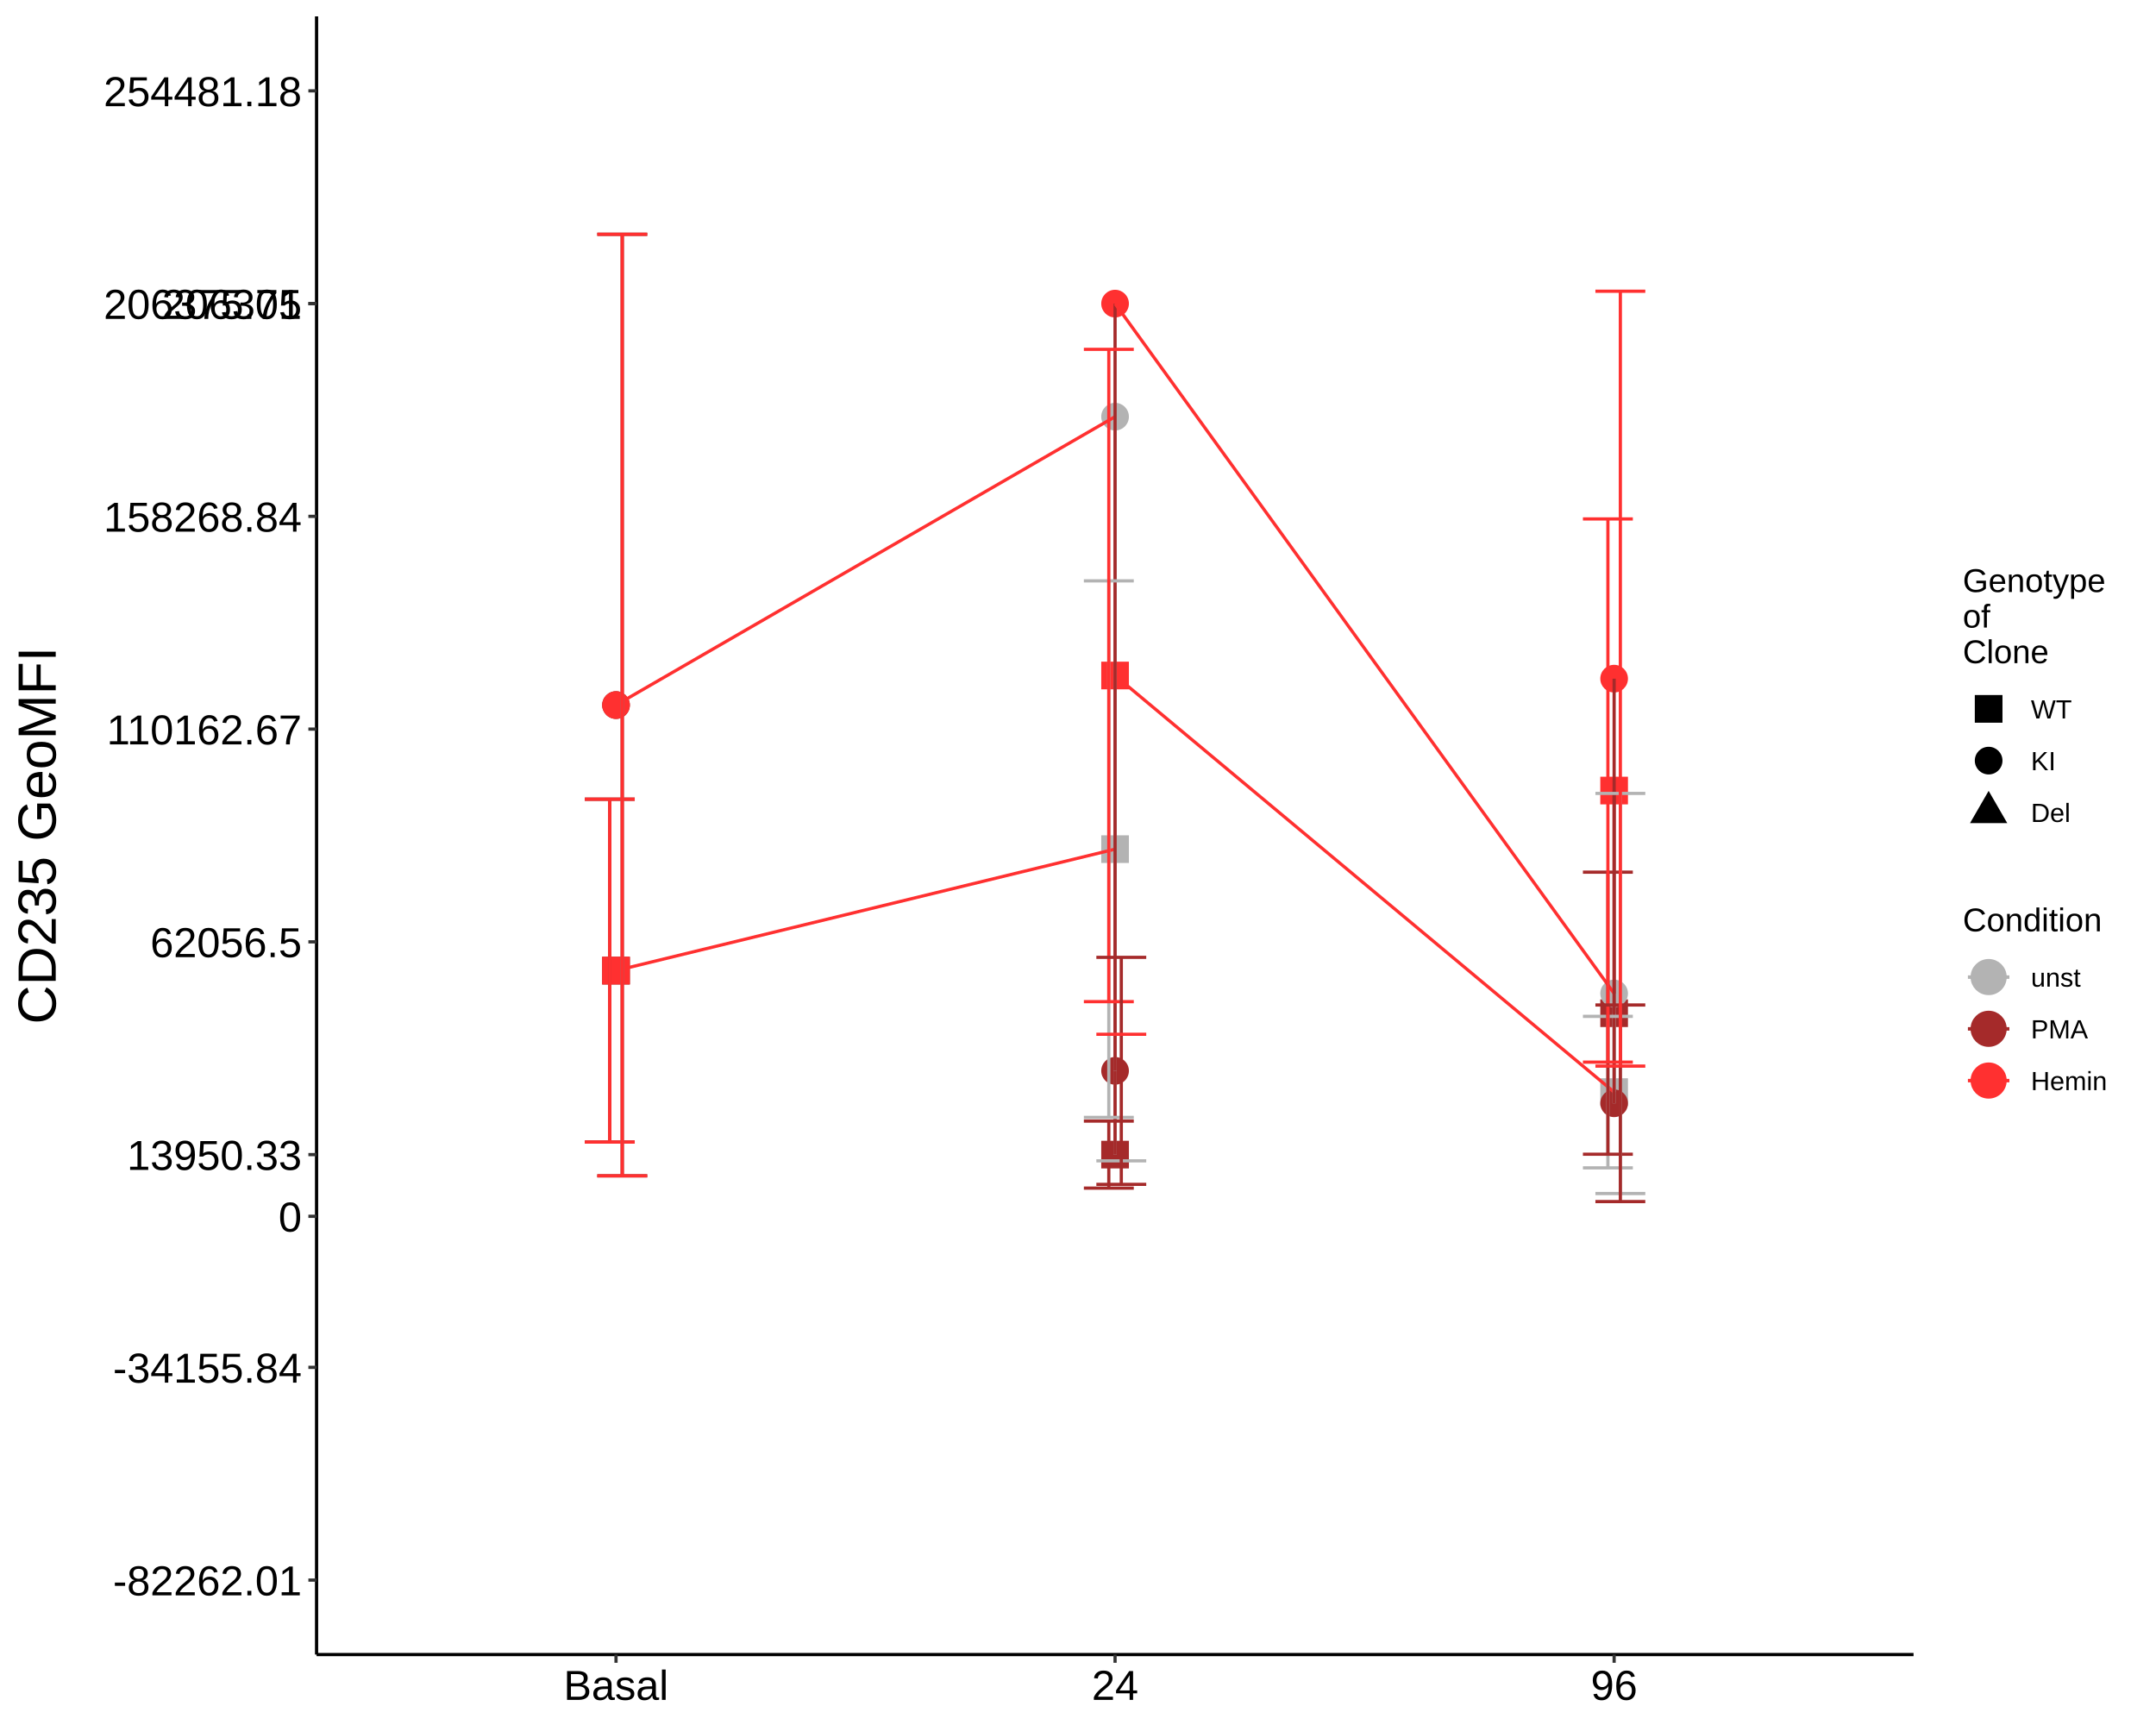
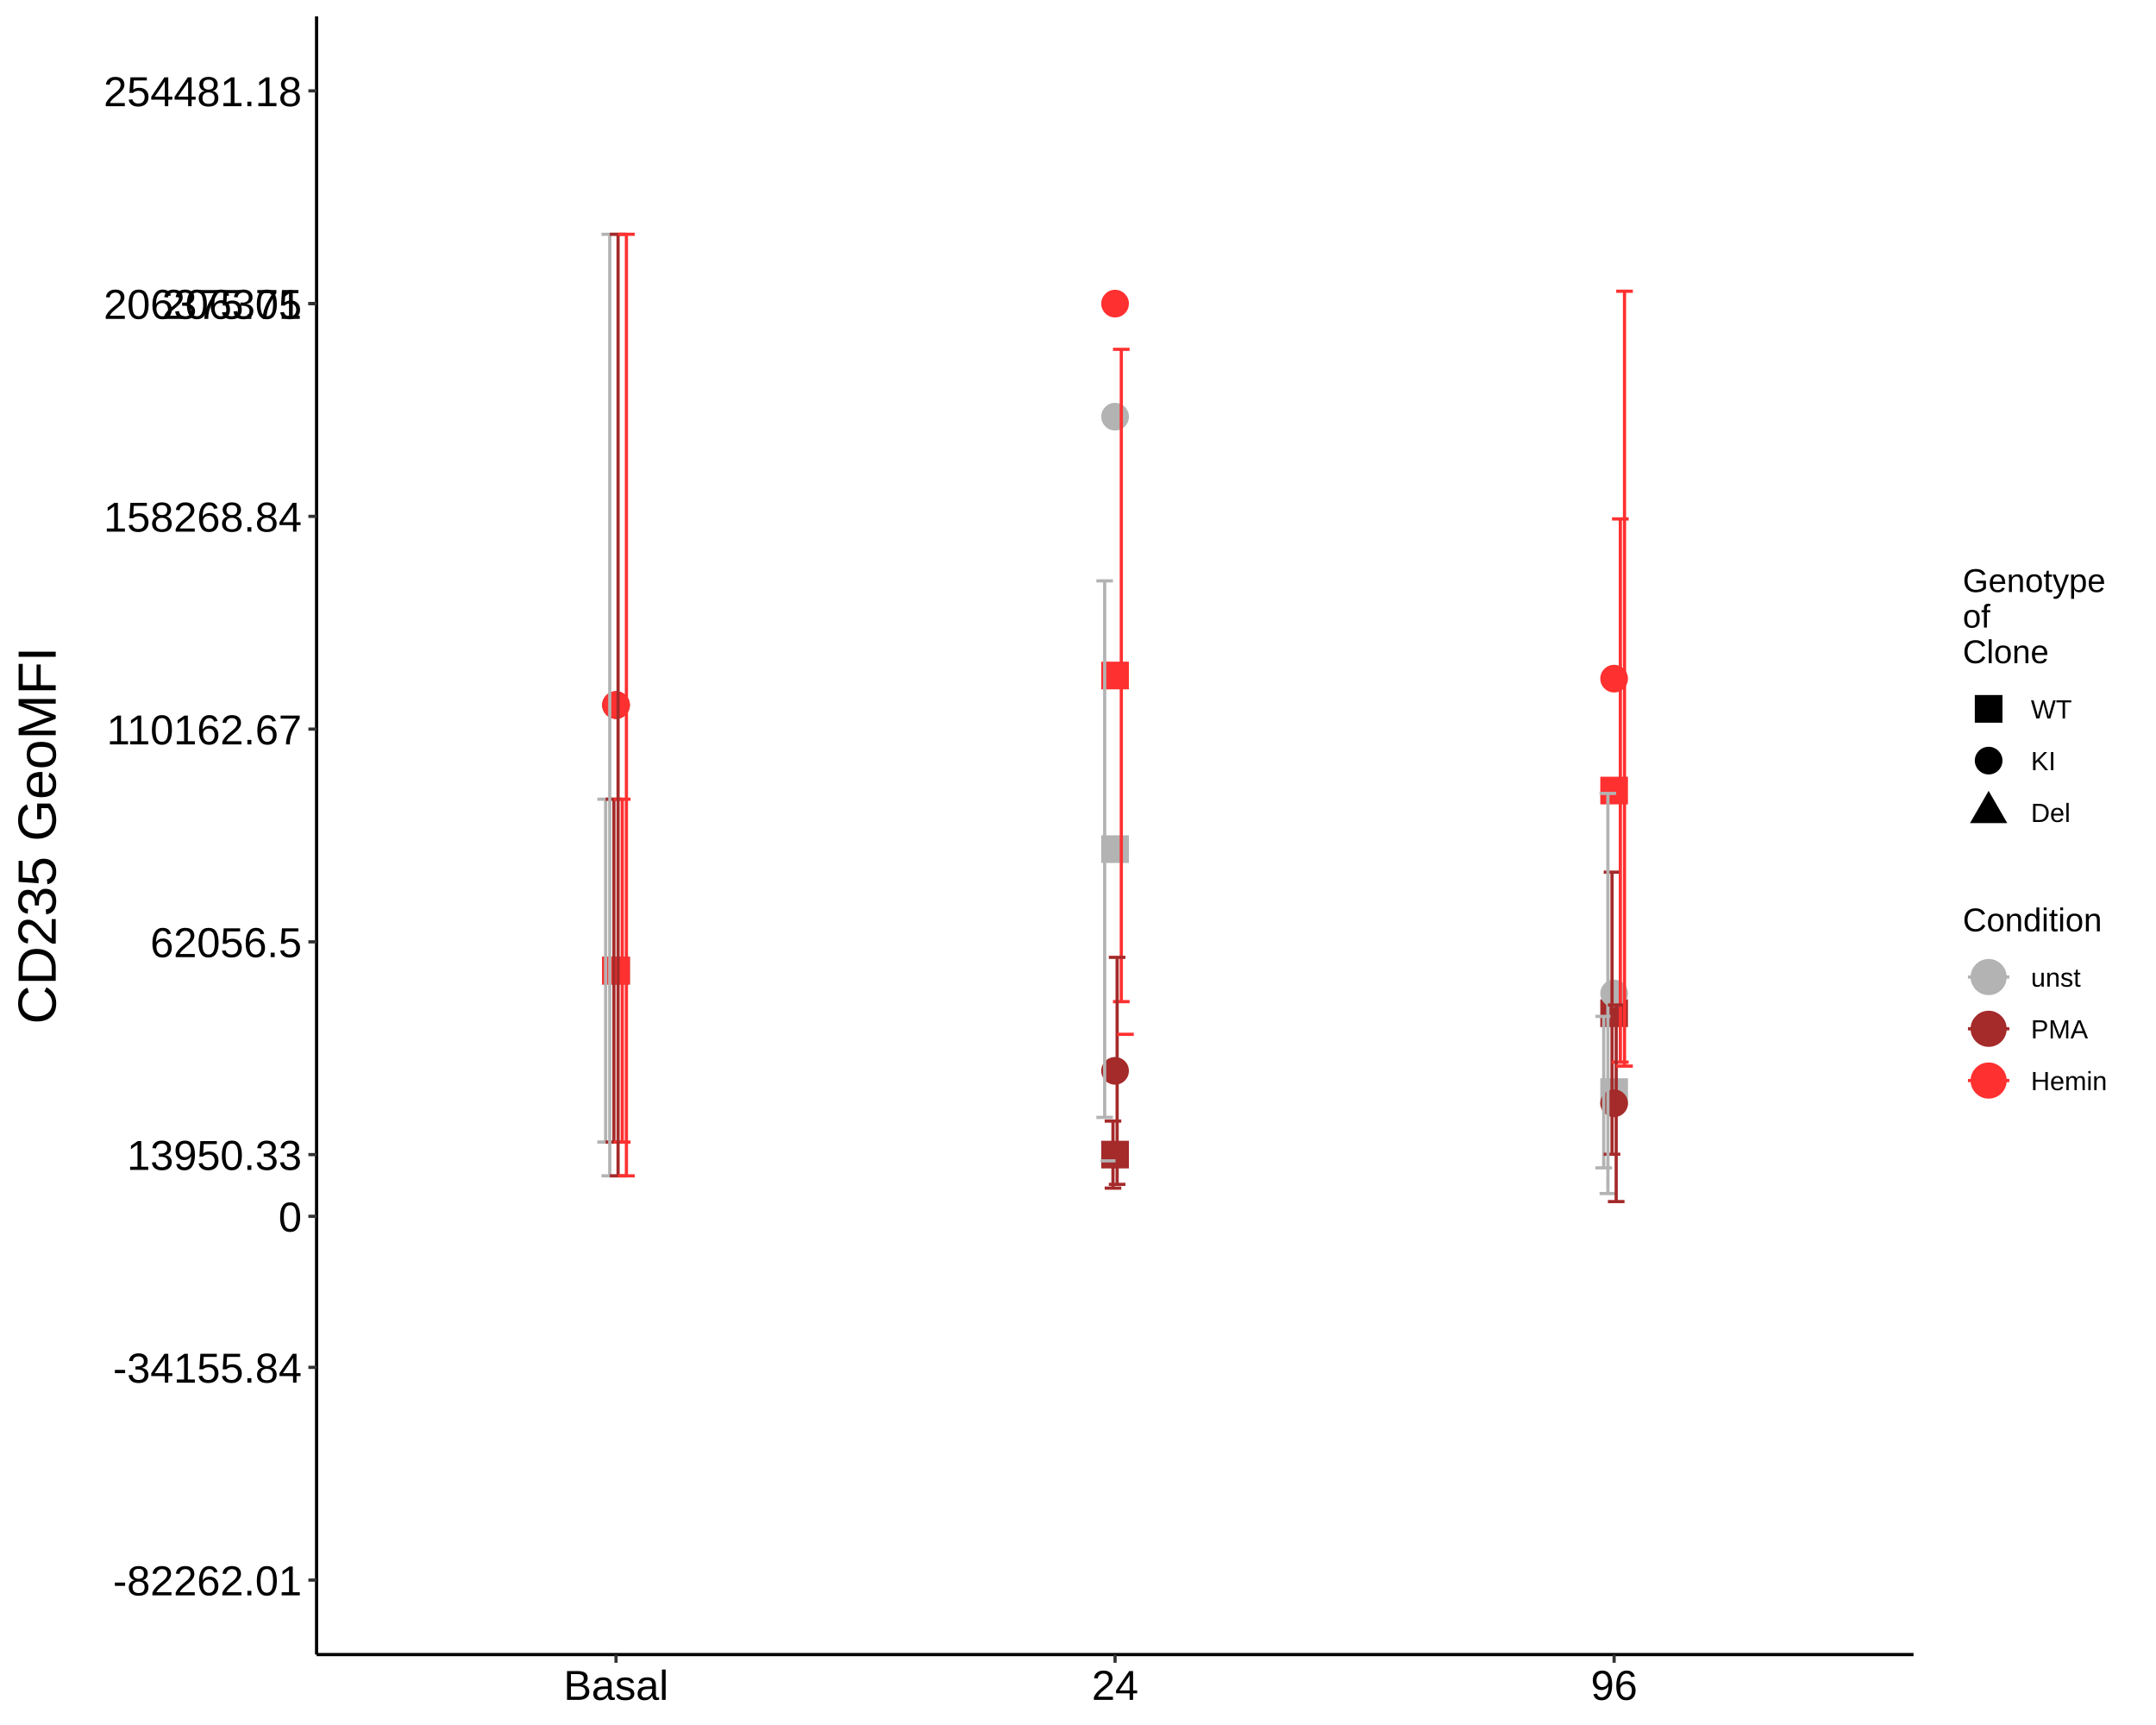
<svg xmlns="http://www.w3.org/2000/svg" class="svglite" width="720.00pt" height="576.00pt" viewBox="0 0 720.00 576.00">
  <defs>
    <style type="text/css">
    .svglite line, .svglite polyline, .svglite polygon, .svglite path, .svglite rect, .svglite circle {
      fill: none;
      stroke: #000000;
      stroke-linecap: round;
      stroke-linejoin: round;
      stroke-miterlimit: 10.00;
    }
  </style>
  </defs>
  <rect width="100%" height="100%" style="stroke: none; fill: #FFFFFF;" />
  <defs>
    <clipPath id="cpMC4wMHw3MjAuMDB8MC4wMHw1NzYuMDA=">
      <rect x="0.00" y="0.00" width="720.00" height="576.00" />
    </clipPath>
  </defs>
  <g clip-path="url(#cpMC4wMHw3MjAuMDB8MC4wMHw1NzYuMDA=)">
    <rect x="0.00" y="0.00" width="720.00" height="576.00" style="stroke-width: 1.07; stroke: #FFFFFF; fill: #FFFFFF;" />
  </g>
  <defs>
    <clipPath id="cpMTA1LjcyfDYzOS4wM3w1LjQ4fDU1Mi40OA==">
      <rect x="105.72" y="5.48" width="533.31" height="547.00" />
    </clipPath>
  </defs>
  <g clip-path="url(#cpMTA1LjcyfDYzOS4wM3w1LjQ4fDU1Mi40OA==)">
    <rect x="105.72" y="5.48" width="533.31" height="547.00" style="stroke-width: 1.07; stroke: none; fill: #FFFFFF;" />
    <polygon points="201.10,328.72 210.34,328.72 210.34,319.48 201.10,319.48 " style="stroke-width: 2.83; stroke: none; fill: #B3B3B3;" />
    <polygon points="367.76,288.16 377.00,288.16 377.00,278.92 367.76,278.92 " style="stroke-width: 2.83; stroke: none; fill: #B3B3B3;" />
    <polygon points="534.42,369.29 543.66,369.29 543.66,360.05 534.42,360.05 " style="stroke-width: 2.83; stroke: none; fill: #B3B3B3;" />
    <polygon points="201.10,328.72 210.34,328.72 210.34,319.48 201.10,319.48 " style="stroke-width: 2.83; stroke: none; fill: #A52A2A;" />
    <polygon points="367.76,390.15 377.00,390.15 377.00,380.92 367.76,380.92 " style="stroke-width: 2.83; stroke: none; fill: #A52A2A;" />
    <polygon points="534.42,342.94 543.66,342.94 543.66,333.70 534.42,333.70 " style="stroke-width: 2.83; stroke: none; fill: #A52A2A;" />
    <polygon points="201.10,328.72 210.34,328.72 210.34,319.48 201.10,319.48 " style="stroke-width: 2.83; stroke: none; fill: #FF3030;" />
    <polygon points="367.76,230.18 377.00,230.18 377.00,220.94 367.76,220.94 " style="stroke-width: 2.83; stroke: none; fill: #FF3030;" />
    <polygon points="534.42,268.59 543.66,268.59 543.66,259.36 534.42,259.36 " style="stroke-width: 2.83; stroke: none; fill: #FF3030;" />
    <circle cx="205.72" cy="235.43" r="4.62" style="stroke-width: 2.83; stroke: none; fill: #B3B3B3;" />
    <circle cx="372.38" cy="139.13" r="4.62" style="stroke-width: 2.83; stroke: none; fill: #B3B3B3;" />
    <circle cx="539.04" cy="331.73" r="4.62" style="stroke-width: 2.83; stroke: none; fill: #B3B3B3;" />
    <circle cx="205.72" cy="235.43" r="4.62" style="stroke-width: 2.83; stroke: none; fill: #A52A2A;" />
    <circle cx="372.38" cy="357.57" r="4.62" style="stroke-width: 2.83; stroke: none; fill: #A52A2A;" />
    <circle cx="539.04" cy="368.40" r="4.62" style="stroke-width: 2.83; stroke: none; fill: #A52A2A;" />
    <circle cx="205.72" cy="235.43" r="4.62" style="stroke-width: 2.83; stroke: none; fill: #FF3030;" />
    <circle cx="372.38" cy="101.38" r="4.62" style="stroke-width: 2.83; stroke: none; fill: #FF3030;" />
    <circle cx="539.04" cy="226.61" r="4.62" style="stroke-width: 2.83; stroke: none; fill: #FF3030;" />
-     <line x1="205.72" y1="324.10" x2="205.72" y2="324.10" style="stroke-width: 1.07; stroke: #B3B3B3; stroke-linecap: butt;" />
-     <line x1="205.72" y1="324.10" x2="205.72" y2="324.10" style="stroke-width: 1.07; stroke: #A52A2A; stroke-linecap: butt;" />
-     <line x1="205.72" y1="324.10" x2="372.38" y2="283.54" style="stroke-width: 1.07; stroke: #FF3030; stroke-linecap: butt;" />
-     <line x1="372.38" y1="283.54" x2="372.38" y2="385.54" style="stroke-width: 1.07; stroke: #B3B3B3; stroke-linecap: butt;" />
-     <line x1="372.38" y1="385.54" x2="372.38" y2="225.56" style="stroke-width: 1.07; stroke: #A52A2A; stroke-linecap: butt;" />
-     <line x1="372.38" y1="225.56" x2="539.04" y2="364.67" style="stroke-width: 1.07; stroke: #FF3030; stroke-linecap: butt;" />
-     <line x1="539.04" y1="364.67" x2="539.04" y2="338.32" style="stroke-width: 1.07; stroke: #B3B3B3; stroke-linecap: butt;" />
-     <line x1="539.04" y1="338.32" x2="539.04" y2="263.98" style="stroke-width: 1.07; stroke: #A52A2A; stroke-linecap: butt;" />
-     <line x1="205.72" y1="235.43" x2="205.72" y2="235.43" style="stroke-width: 1.07; stroke: #B3B3B3; stroke-linecap: butt;" />
-     <line x1="205.72" y1="235.43" x2="205.72" y2="235.43" style="stroke-width: 1.07; stroke: #A52A2A; stroke-linecap: butt;" />
-     <line x1="205.72" y1="235.43" x2="372.38" y2="139.13" style="stroke-width: 1.07; stroke: #FF3030; stroke-linecap: butt;" />
-     <line x1="372.38" y1="139.13" x2="372.38" y2="357.57" style="stroke-width: 1.07; stroke: #B3B3B3; stroke-linecap: butt;" />
-     <line x1="372.38" y1="357.57" x2="372.38" y2="101.38" style="stroke-width: 1.07; stroke: #A52A2A; stroke-linecap: butt;" />
-     <line x1="372.38" y1="101.38" x2="539.04" y2="331.73" style="stroke-width: 1.07; stroke: #FF3030; stroke-linecap: butt;" />
-     <line x1="539.04" y1="331.73" x2="539.04" y2="368.40" style="stroke-width: 1.07; stroke: #B3B3B3; stroke-linecap: butt;" />
-     <line x1="539.04" y1="368.40" x2="539.04" y2="226.61" style="stroke-width: 1.07; stroke: #A52A2A; stroke-linecap: butt;" />
-     <polyline points="195.30,266.86 211.97,266.86 " style="stroke-width: 1.07; stroke: #B3B3B3; stroke-linecap: butt;" />
-     <polyline points="203.63,266.86 203.63,381.35 " style="stroke-width: 1.07; stroke: #B3B3B3; stroke-linecap: butt;" />
-     <polyline points="195.30,381.35 211.97,381.35 " style="stroke-width: 1.07; stroke: #B3B3B3; stroke-linecap: butt;" />
-     <polyline points="361.96,193.96 378.63,193.96 " style="stroke-width: 1.07; stroke: #B3B3B3; stroke-linecap: butt;" />
-     <polyline points="370.29,193.96 370.29,373.11 " style="stroke-width: 1.07; stroke: #B3B3B3; stroke-linecap: butt;" />
-     <polyline points="361.96,373.11 378.63,373.11 " style="stroke-width: 1.07; stroke: #B3B3B3; stroke-linecap: butt;" />
-     <polyline points="528.62,339.38 545.29,339.38 " style="stroke-width: 1.07; stroke: #B3B3B3; stroke-linecap: butt;" />
-     <polyline points="536.96,339.38 536.96,389.96 " style="stroke-width: 1.07; stroke: #B3B3B3; stroke-linecap: butt;" />
-     <polyline points="528.62,389.96 545.29,389.96 " style="stroke-width: 1.07; stroke: #B3B3B3; stroke-linecap: butt;" />
-     <polyline points="195.30,266.86 211.97,266.86 " style="stroke-width: 1.07; stroke: #A52A2A; stroke-linecap: butt;" />
-     <polyline points="203.63,266.86 203.63,381.35 " style="stroke-width: 1.07; stroke: #A52A2A; stroke-linecap: butt;" />
-     <polyline points="195.30,381.35 211.97,381.35 " style="stroke-width: 1.07; stroke: #A52A2A; stroke-linecap: butt;" />
-     <polyline points="361.96,374.34 378.63,374.34 " style="stroke-width: 1.07; stroke: #A52A2A; stroke-linecap: butt;" />
-     <polyline points="370.29,374.34 370.29,396.73 " style="stroke-width: 1.07; stroke: #A52A2A; stroke-linecap: butt;" />
-     <polyline points="361.96,396.73 378.63,396.73 " style="stroke-width: 1.07; stroke: #A52A2A; stroke-linecap: butt;" />
-     <polyline points="528.62,291.23 545.29,291.23 " style="stroke-width: 1.07; stroke: #A52A2A; stroke-linecap: butt;" />
-     <polyline points="536.96,291.23 536.96,385.41 " style="stroke-width: 1.07; stroke: #A52A2A; stroke-linecap: butt;" />
-     <polyline points="528.62,385.41 545.29,385.41 " style="stroke-width: 1.07; stroke: #A52A2A; stroke-linecap: butt;" />
-     <polyline points="195.30,266.86 211.97,266.86 " style="stroke-width: 1.07; stroke: #FF3030; stroke-linecap: butt;" />
-     <polyline points="203.63,266.86 203.63,381.35 " style="stroke-width: 1.07; stroke: #FF3030; stroke-linecap: butt;" />
-     <polyline points="195.30,381.35 211.97,381.35 " style="stroke-width: 1.07; stroke: #FF3030; stroke-linecap: butt;" />
-     <polyline points="361.96,116.65 378.63,116.65 " style="stroke-width: 1.07; stroke: #FF3030; stroke-linecap: butt;" />
-     <polyline points="370.29,116.65 370.29,334.47 " style="stroke-width: 1.07; stroke: #FF3030; stroke-linecap: butt;" />
-     <polyline points="361.96,334.47 378.63,334.47 " style="stroke-width: 1.07; stroke: #FF3030; stroke-linecap: butt;" />
-     <polyline points="528.62,173.28 545.29,173.28 " style="stroke-width: 1.07; stroke: #FF3030; stroke-linecap: butt;" />
-     <polyline points="536.96,173.28 536.96,354.67 " style="stroke-width: 1.07; stroke: #FF3030; stroke-linecap: butt;" />
-     <polyline points="528.62,354.67 545.29,354.67 " style="stroke-width: 1.07; stroke: #FF3030; stroke-linecap: butt;" />
-     <polyline points="199.47,78.23 216.13,78.23 " style="stroke-width: 1.07; stroke: #B3B3B3; stroke-linecap: butt;" />
-     <polyline points="207.80,78.23 207.80,392.63 " style="stroke-width: 1.07; stroke: #B3B3B3; stroke-linecap: butt;" />
-     <polyline points="199.47,392.63 216.13,392.63 " style="stroke-width: 1.07; stroke: #B3B3B3; stroke-linecap: butt;" />
-     <polyline points="366.13,387.62 382.79,387.62 " style="stroke-width: 1.07; stroke: #B3B3B3; stroke-linecap: butt;" />
-     <polyline points="532.79,264.93 549.45,264.93 " style="stroke-width: 1.07; stroke: #B3B3B3; stroke-linecap: butt;" />
-     <polyline points="541.12,264.93 541.12,398.53 " style="stroke-width: 1.07; stroke: #B3B3B3; stroke-linecap: butt;" />
-     <polyline points="532.79,398.53 549.45,398.53 " style="stroke-width: 1.07; stroke: #B3B3B3; stroke-linecap: butt;" />
-     <polyline points="199.47,78.23 216.13,78.23 " style="stroke-width: 1.07; stroke: #A52A2A; stroke-linecap: butt;" />
-     <polyline points="207.80,78.23 207.80,392.63 " style="stroke-width: 1.07; stroke: #A52A2A; stroke-linecap: butt;" />
-     <polyline points="199.47,392.63 216.13,392.63 " style="stroke-width: 1.07; stroke: #A52A2A; stroke-linecap: butt;" />
-     <polyline points="366.13,319.67 382.79,319.67 " style="stroke-width: 1.07; stroke: #A52A2A; stroke-linecap: butt;" />
-     <polyline points="374.46,319.67 374.46,395.47 " style="stroke-width: 1.07; stroke: #A52A2A; stroke-linecap: butt;" />
-     <polyline points="366.13,395.47 382.79,395.47 " style="stroke-width: 1.07; stroke: #A52A2A; stroke-linecap: butt;" />
-     <polyline points="532.79,335.58 549.45,335.58 " style="stroke-width: 1.07; stroke: #A52A2A; stroke-linecap: butt;" />
-     <polyline points="541.12,335.58 541.12,401.22 " style="stroke-width: 1.07; stroke: #A52A2A; stroke-linecap: butt;" />
-     <polyline points="532.79,401.22 549.45,401.22 " style="stroke-width: 1.07; stroke: #A52A2A; stroke-linecap: butt;" />
-     <polyline points="199.47,78.23 216.13,78.23 " style="stroke-width: 1.07; stroke: #FF3030; stroke-linecap: butt;" />
-     <polyline points="207.80,78.23 207.80,392.63 " style="stroke-width: 1.07; stroke: #FF3030; stroke-linecap: butt;" />
-     <polyline points="199.47,392.63 216.13,392.63 " style="stroke-width: 1.07; stroke: #FF3030; stroke-linecap: butt;" />
-     <polyline points="366.13,345.36 382.79,345.36 " style="stroke-width: 1.07; stroke: #FF3030; stroke-linecap: butt;" />
-     <polyline points="532.79,97.24 549.45,97.24 " style="stroke-width: 1.07; stroke: #FF3030; stroke-linecap: butt;" />
-     <polyline points="541.12,97.24 541.12,355.99 " style="stroke-width: 1.07; stroke: #FF3030; stroke-linecap: butt;" />
-     <polyline points="532.79,355.99 549.45,355.99 " style="stroke-width: 1.07; stroke: #FF3030; stroke-linecap: butt;" />
+     <polyline points="199.47,266.86 205.02,266.86 " style="stroke-width: 1.07; stroke: #B3B3B3; stroke-linecap: butt;" />
+     <polyline points="202.25,266.86 202.25,381.35 " style="stroke-width: 1.07; stroke: #B3B3B3; stroke-linecap: butt;" />
+     <polyline points="199.47,381.35 205.02,381.35 " style="stroke-width: 1.07; stroke: #B3B3B3; stroke-linecap: butt;" />
+     <polyline points="366.13,193.96 371.68,193.96 " style="stroke-width: 1.07; stroke: #B3B3B3; stroke-linecap: butt;" />
+     <polyline points="368.91,193.96 368.91,373.11 " style="stroke-width: 1.07; stroke: #B3B3B3; stroke-linecap: butt;" />
+     <polyline points="366.13,373.11 371.68,373.11 " style="stroke-width: 1.07; stroke: #B3B3B3; stroke-linecap: butt;" />
+     <polyline points="532.79,339.38 538.34,339.38 " style="stroke-width: 1.07; stroke: #B3B3B3; stroke-linecap: butt;" />
+     <polyline points="535.57,339.38 535.57,389.96 " style="stroke-width: 1.07; stroke: #B3B3B3; stroke-linecap: butt;" />
+     <polyline points="532.79,389.96 538.34,389.96 " style="stroke-width: 1.07; stroke: #B3B3B3; stroke-linecap: butt;" />
+     <polyline points="202.25,266.86 207.80,266.86 " style="stroke-width: 1.07; stroke: #A52A2A; stroke-linecap: butt;" />
+     <polyline points="205.02,266.86 205.02,381.35 " style="stroke-width: 1.07; stroke: #A52A2A; stroke-linecap: butt;" />
+     <polyline points="202.25,381.35 207.80,381.35 " style="stroke-width: 1.07; stroke: #A52A2A; stroke-linecap: butt;" />
+     <polyline points="368.91,374.34 374.46,374.34 " style="stroke-width: 1.07; stroke: #A52A2A; stroke-linecap: butt;" />
+     <polyline points="371.68,374.34 371.68,396.73 " style="stroke-width: 1.07; stroke: #A52A2A; stroke-linecap: butt;" />
+     <polyline points="368.91,396.73 374.46,396.73 " style="stroke-width: 1.07; stroke: #A52A2A; stroke-linecap: butt;" />
+     <polyline points="535.57,291.23 541.12,291.23 " style="stroke-width: 1.07; stroke: #A52A2A; stroke-linecap: butt;" />
+     <polyline points="538.34,291.23 538.34,385.41 " style="stroke-width: 1.07; stroke: #A52A2A; stroke-linecap: butt;" />
+     <polyline points="535.57,385.41 541.12,385.41 " style="stroke-width: 1.07; stroke: #A52A2A; stroke-linecap: butt;" />
+     <polyline points="205.02,266.86 210.58,266.86 " style="stroke-width: 1.07; stroke: #FF3030; stroke-linecap: butt;" />
+     <polyline points="207.80,266.86 207.80,381.35 " style="stroke-width: 1.07; stroke: #FF3030; stroke-linecap: butt;" />
+     <polyline points="205.02,381.35 210.58,381.35 " style="stroke-width: 1.07; stroke: #FF3030; stroke-linecap: butt;" />
+     <polyline points="371.68,116.65 377.24,116.65 " style="stroke-width: 1.07; stroke: #FF3030; stroke-linecap: butt;" />
+     <polyline points="374.46,116.65 374.46,334.47 " style="stroke-width: 1.07; stroke: #FF3030; stroke-linecap: butt;" />
+     <polyline points="371.68,334.47 377.24,334.47 " style="stroke-width: 1.07; stroke: #FF3030; stroke-linecap: butt;" />
+     <polyline points="538.34,173.28 543.90,173.28 " style="stroke-width: 1.07; stroke: #FF3030; stroke-linecap: butt;" />
+     <polyline points="541.12,173.28 541.12,354.67 " style="stroke-width: 1.07; stroke: #FF3030; stroke-linecap: butt;" />
+     <polyline points="538.34,354.67 543.90,354.67 " style="stroke-width: 1.07; stroke: #FF3030; stroke-linecap: butt;" />
+     <polyline points="200.86,78.23 206.41,78.23 " style="stroke-width: 1.07; stroke: #B3B3B3; stroke-linecap: butt;" />
+     <polyline points="203.63,78.23 203.63,392.63 " style="stroke-width: 1.07; stroke: #B3B3B3; stroke-linecap: butt;" />
+     <polyline points="200.86,392.63 206.41,392.63 " style="stroke-width: 1.07; stroke: #B3B3B3; stroke-linecap: butt;" />
+     <polyline points="367.52,387.62 373.07,387.62 " style="stroke-width: 1.07; stroke: #B3B3B3; stroke-linecap: butt;" />
+     <polyline points="534.18,264.93 539.73,264.93 " style="stroke-width: 1.07; stroke: #B3B3B3; stroke-linecap: butt;" />
+     <polyline points="536.96,264.93 536.96,398.53 " style="stroke-width: 1.07; stroke: #B3B3B3; stroke-linecap: butt;" />
+     <polyline points="534.18,398.53 539.73,398.53 " style="stroke-width: 1.07; stroke: #B3B3B3; stroke-linecap: butt;" />
+     <polyline points="203.63,78.23 209.19,78.23 " style="stroke-width: 1.07; stroke: #A52A2A; stroke-linecap: butt;" />
+     <polyline points="206.41,78.23 206.41,392.63 " style="stroke-width: 1.07; stroke: #A52A2A; stroke-linecap: butt;" />
+     <polyline points="203.63,392.63 209.19,392.63 " style="stroke-width: 1.07; stroke: #A52A2A; stroke-linecap: butt;" />
+     <polyline points="370.29,319.67 375.85,319.67 " style="stroke-width: 1.07; stroke: #A52A2A; stroke-linecap: butt;" />
+     <polyline points="373.07,319.67 373.07,395.47 " style="stroke-width: 1.07; stroke: #A52A2A; stroke-linecap: butt;" />
+     <polyline points="370.29,395.47 375.85,395.47 " style="stroke-width: 1.07; stroke: #A52A2A; stroke-linecap: butt;" />
+     <polyline points="536.96,335.58 542.51,335.58 " style="stroke-width: 1.07; stroke: #A52A2A; stroke-linecap: butt;" />
+     <polyline points="539.73,335.58 539.73,401.22 " style="stroke-width: 1.07; stroke: #A52A2A; stroke-linecap: butt;" />
+     <polyline points="536.96,401.22 542.51,401.22 " style="stroke-width: 1.07; stroke: #A52A2A; stroke-linecap: butt;" />
+     <polyline points="206.41,78.23 211.97,78.23 " style="stroke-width: 1.07; stroke: #FF3030; stroke-linecap: butt;" />
+     <polyline points="209.19,78.23 209.19,392.63 " style="stroke-width: 1.07; stroke: #FF3030; stroke-linecap: butt;" />
+     <polyline points="206.41,392.63 211.97,392.63 " style="stroke-width: 1.07; stroke: #FF3030; stroke-linecap: butt;" />
+     <polyline points="373.07,345.36 378.63,345.36 " style="stroke-width: 1.07; stroke: #FF3030; stroke-linecap: butt;" />
+     <polyline points="539.73,97.24 545.29,97.24 " style="stroke-width: 1.07; stroke: #FF3030; stroke-linecap: butt;" />
+     <polyline points="542.51,97.24 542.51,355.99 " style="stroke-width: 1.07; stroke: #FF3030; stroke-linecap: butt;" />
+     <polyline points="539.73,355.99 545.29,355.99 " style="stroke-width: 1.07; stroke: #FF3030; stroke-linecap: butt;" />
  </g>
  <g clip-path="url(#cpMC4wMHw3MjAuMDB8MC4wMHw1NzYuMDA=)">
    <polyline points="105.72,552.48 105.72,5.48 " style="stroke-width: 1.07; stroke-linecap: butt;" />
    <text x="100.79" y="532.71" text-anchor="end" style="font-size: 14.00px; font-family: Arimo;" textLength="71.84px" lengthAdjust="spacingAndGlyphs">-82262.01</text>
    <text x="100.79" y="461.68" text-anchor="end" style="font-size: 14.00px; font-family: Arimo;" textLength="71.84px" lengthAdjust="spacingAndGlyphs">-34155.84</text>
    <text x="100.79" y="411.24" text-anchor="end" style="font-size: 14.00px; font-family: Arimo;" textLength="8.91px" lengthAdjust="spacingAndGlyphs">0</text>
    <text x="100.79" y="390.64" text-anchor="end" style="font-size: 14.00px; font-family: Arimo;" textLength="66.79px" lengthAdjust="spacingAndGlyphs">13950.33</text>
    <text x="100.79" y="319.60" text-anchor="end" style="font-size: 14.00px; font-family: Arimo;" textLength="57.89px" lengthAdjust="spacingAndGlyphs">62056.5</text>
    <text x="100.79" y="248.56" text-anchor="end" style="font-size: 14.00px; font-family: Arimo;" textLength="75.70px" lengthAdjust="spacingAndGlyphs">110162.67</text>
    <text x="100.79" y="177.52" text-anchor="end" style="font-size: 14.00px; font-family: Arimo;" textLength="75.70px" lengthAdjust="spacingAndGlyphs">158268.84</text>
    <text x="100.79" y="106.48" text-anchor="end" style="font-size: 14.00px; font-family: Arimo;" textLength="53.44px" lengthAdjust="spacingAndGlyphs">206375</text>
    <text x="100.79" y="106.48" text-anchor="end" style="font-size: 14.00px; font-family: Arimo;" textLength="75.70px" lengthAdjust="spacingAndGlyphs">206375.01</text>
    <text x="100.79" y="35.45" text-anchor="end" style="font-size: 14.00px; font-family: Arimo;" textLength="75.70px" lengthAdjust="spacingAndGlyphs">254481.18</text>
    <polyline points="102.98,527.61 105.72,527.61 " style="stroke-width: 1.07; stroke: #333333; stroke-linecap: butt;" />
    <polyline points="102.98,456.57 105.72,456.57 " style="stroke-width: 1.07; stroke: #333333; stroke-linecap: butt;" />
    <polyline points="102.98,406.14 105.72,406.14 " style="stroke-width: 1.07; stroke: #333333; stroke-linecap: butt;" />
    <polyline points="102.98,385.54 105.72,385.54 " style="stroke-width: 1.07; stroke: #333333; stroke-linecap: butt;" />
    <polyline points="102.98,314.50 105.72,314.50 " style="stroke-width: 1.07; stroke: #333333; stroke-linecap: butt;" />
    <polyline points="102.98,243.46 105.72,243.46 " style="stroke-width: 1.07; stroke: #333333; stroke-linecap: butt;" />
    <polyline points="102.98,172.42 105.72,172.42 " style="stroke-width: 1.07; stroke: #333333; stroke-linecap: butt;" />
    <polyline points="102.98,101.38 105.72,101.38 " style="stroke-width: 1.07; stroke: #333333; stroke-linecap: butt;" />
    <polyline points="102.98,101.38 105.72,101.38 " style="stroke-width: 1.07; stroke: #333333; stroke-linecap: butt;" />
    <polyline points="102.98,30.34 105.72,30.34 " style="stroke-width: 1.07; stroke: #333333; stroke-linecap: butt;" />
    <polyline points="105.72,552.48 639.03,552.48 " style="stroke-width: 1.07; stroke-linecap: butt;" />
    <polyline points="205.72,555.22 205.72,552.48 " style="stroke-width: 1.07; stroke: #333333; stroke-linecap: butt;" />
    <polyline points="372.38,555.22 372.38,552.48 " style="stroke-width: 1.07; stroke: #333333; stroke-linecap: butt;" />
    <polyline points="539.04,555.22 539.04,552.48 " style="stroke-width: 1.07; stroke: #333333; stroke-linecap: butt;" />
    <text x="205.72" y="567.61" text-anchor="middle" style="font-size: 14.00px; font-family: Arimo;" textLength="37.94px" lengthAdjust="spacingAndGlyphs">Basal</text>
    <text x="372.38" y="567.61" text-anchor="middle" style="font-size: 14.00px; font-family: Arimo;" textLength="17.81px" lengthAdjust="spacingAndGlyphs">24</text>
    <text x="539.04" y="567.61" text-anchor="middle" style="font-size: 14.00px; font-family: Arimo;" textLength="17.81px" lengthAdjust="spacingAndGlyphs">96</text>
    <text transform="translate(18.61,278.98) rotate(-90)" text-anchor="middle" style="font-size: 18.00px; font-family: Arimo;" textLength="133.75px" lengthAdjust="spacingAndGlyphs">CD235 GeoMFI</text>
    <rect x="649.99" y="183.03" width="64.53" height="102.35" style="stroke-width: 1.07; stroke: none; fill: #FFFFFF;" />
    <text x="655.47" y="197.68" style="font-size: 11.00px; font-family: Arimo;" textLength="53.57px" lengthAdjust="spacingAndGlyphs">Genotype</text>
    <text x="655.47" y="209.56" style="font-size: 11.00px; font-family: Arimo;" textLength="10.61px" lengthAdjust="spacingAndGlyphs">of</text>
    <text x="655.47" y="221.44" style="font-size: 11.00px; font-family: Arimo;" textLength="31.21px" lengthAdjust="spacingAndGlyphs">Clone</text>
    <polygon points="659.49,241.32 668.73,241.32 668.73,232.08 659.49,232.08 " style="stroke-width: 2.83; stroke: none; fill: #000000;" />
    <circle cx="664.11" cy="253.98" r="4.62" style="stroke-width: 2.83; stroke: none; fill: #000000;" />
    <polygon points="664.11,264.08 670.33,274.85 657.89,274.85 " style="stroke-width: 2.83; stroke: none; fill: #000000;" />
    <text x="678.23" y="239.91" style="font-size: 8.80px; font-family: Arimo;" textLength="14.07px" lengthAdjust="spacingAndGlyphs">WT</text>
    <text x="678.23" y="257.19" style="font-size: 8.80px; font-family: Arimo;" textLength="8.36px" lengthAdjust="spacingAndGlyphs">KI</text>
    <text x="678.23" y="274.47" style="font-size: 8.80px; font-family: Arimo;" textLength="14.64px" lengthAdjust="spacingAndGlyphs">Del</text>
    <rect x="649.99" y="296.34" width="63.46" height="78.59" style="stroke-width: 1.07; stroke: none; fill: #FFFFFF;" />
    <text x="655.47" y="310.98" style="font-size: 11.00px; font-family: Arimo;" textLength="52.50px" lengthAdjust="spacingAndGlyphs">Condition</text>
    <circle cx="664.11" cy="326.25" r="4.62" style="stroke-width: 2.83; stroke: #B3B3B3; fill: #B3B3B3;" />
    <line x1="657.20" y1="326.25" x2="671.03" y2="326.25" style="stroke-width: 1.07; stroke: #B3B3B3; stroke-linecap: butt;" />
-     <line x1="657.20" y1="326.25" x2="671.03" y2="326.25" style="stroke-width: 1.07; stroke: #B3B3B3; stroke-linecap: butt;" />
    <circle cx="664.11" cy="343.53" r="4.62" style="stroke-width: 2.83; stroke: #A52A2A; fill: #A52A2A;" />
    <line x1="657.20" y1="343.53" x2="671.03" y2="343.53" style="stroke-width: 1.07; stroke: #A52A2A; stroke-linecap: butt;" />
-     <line x1="657.20" y1="343.53" x2="671.03" y2="343.53" style="stroke-width: 1.07; stroke: #A52A2A; stroke-linecap: butt;" />
    <circle cx="664.11" cy="360.81" r="4.62" style="stroke-width: 2.83; stroke: #FF3030; fill: #FF3030;" />
-     <line x1="657.20" y1="360.81" x2="671.03" y2="360.81" style="stroke-width: 1.07; stroke: #FF3030; stroke-linecap: butt;" />
    <line x1="657.20" y1="360.81" x2="671.03" y2="360.81" style="stroke-width: 1.07; stroke: #FF3030; stroke-linecap: butt;" />
    <text x="678.23" y="329.46" style="font-size: 8.80px; font-family: Arimo;" textLength="19.18px" lengthAdjust="spacingAndGlyphs">unst</text>
    <text x="678.23" y="346.74" style="font-size: 8.80px; font-family: Arimo;" textLength="18.91px" lengthAdjust="spacingAndGlyphs">PMA</text>
    <text x="678.23" y="364.02" style="font-size: 8.80px; font-family: Arimo;" textLength="28.62px" lengthAdjust="spacingAndGlyphs">Hemin</text>
  </g>
</svg>
